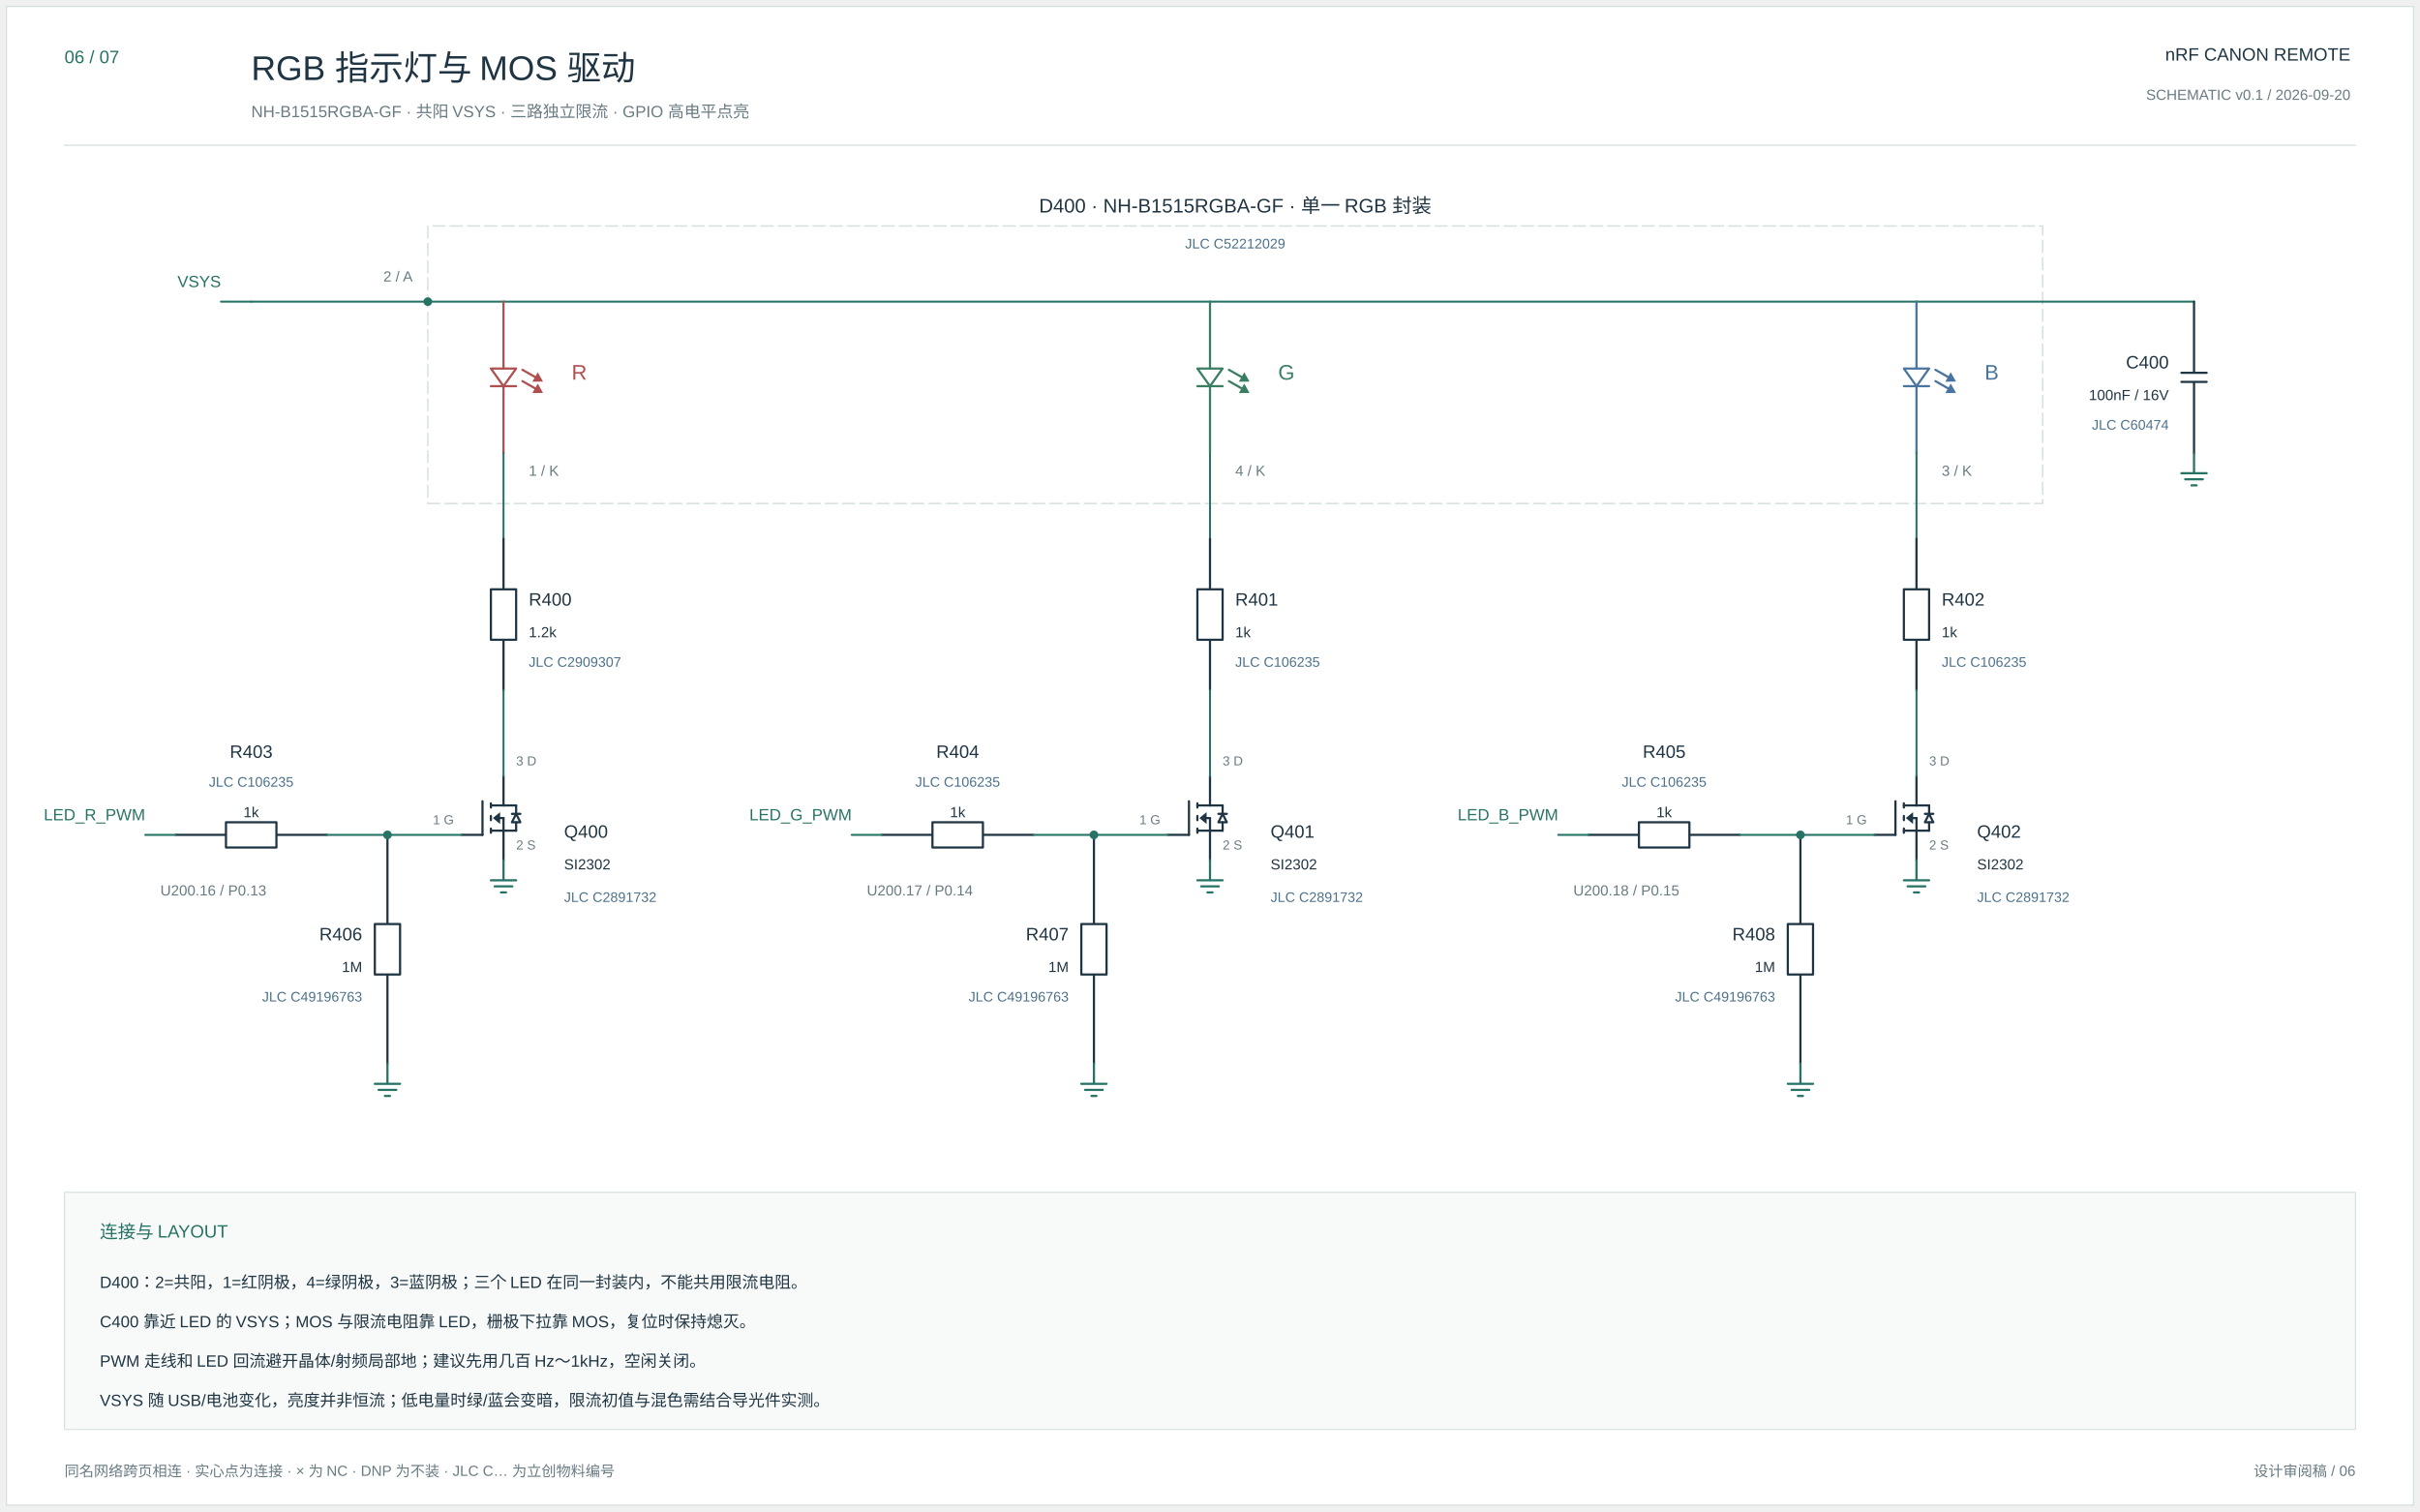
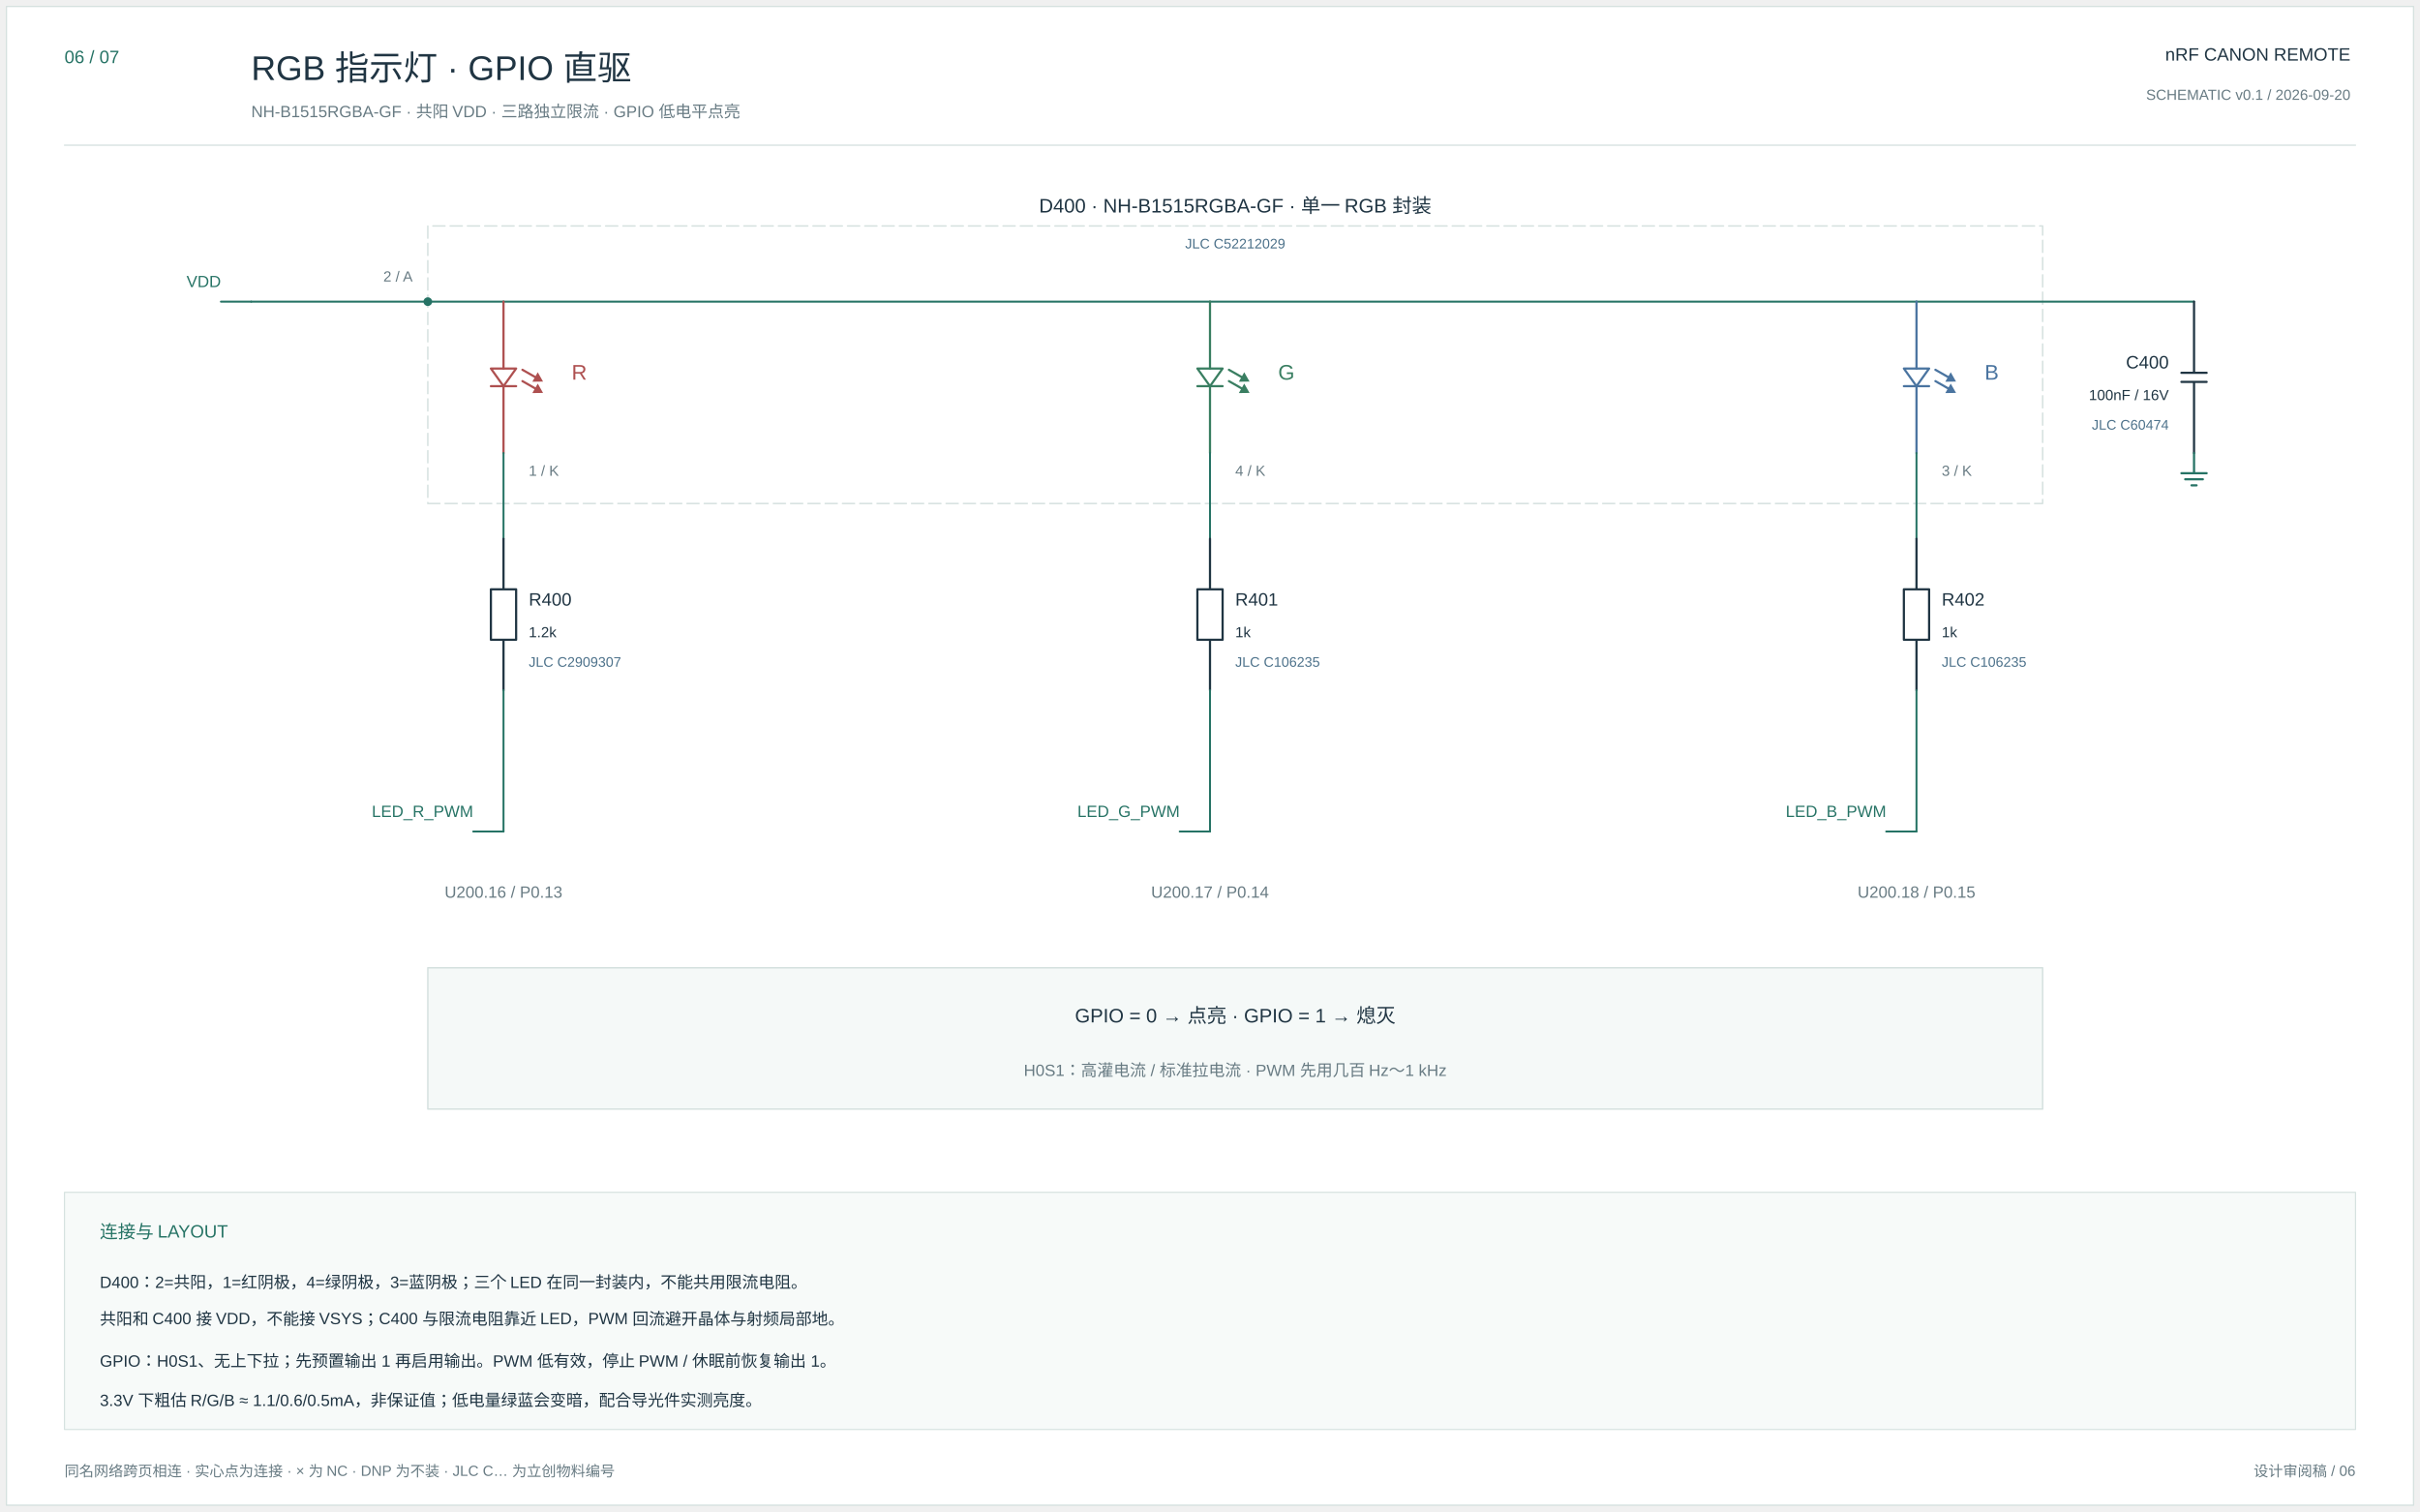
- <svg xmlns="http://www.w3.org/2000/svg" role="img" aria-label="RGB 指示灯与 MOS 驱动" xml:lang="en" height="927.424pt" width="1484.704pt" viewBox="0.688 -928.112 1484.704 927.424">
+ <svg xmlns="http://www.w3.org/2000/svg" role="img" aria-label="RGB 指示灯 · GPIO 直驱" xml:lang="en" height="927.424pt" width="1484.704pt" viewBox="0.688 -928.112 1484.704 927.424">
  <polygon points="4.644,-4.644 1481.436,-4.644 1481.436,-924.156 4.644,-924.156 " style="stroke:#d5e1df;fill:white;stroke-width:0.8;stroke-dasharray:-;stroke-linecap:round;stroke-linejoin:round;" />
  <polygon points="40.248,-51.084 1445.832,-51.084 1445.832,-196.596 40.248,-196.596 " style="stroke:#d5e1df;fill:#f7faf9;stroke-width:0.7;stroke-dasharray:-;stroke-linecap:round;stroke-linejoin:round;" />
  <polygon points="263.16,-619.2 1253.88,-619.2 1253.88,-789.48 263.16,-789.48 " style="stroke:#d5e1df;fill:none;stroke-width:0.9;stroke-dasharray:7.4,3.2;stroke-linecap:round;stroke-linejoin:round;" />
+   <polygon points="263.16,-247.68 1253.88,-247.68 1253.88,-334.368 263.16,-334.368 " style="stroke:#d5e1df;fill:#f5f9f8;stroke-width:0.9;stroke-dasharray:-;stroke-linecap:round;stroke-linejoin:round;" />
  <polygon points="317.34,-702.018 309.6,-691.182 301.86,-702.018 " style="stroke:#ae5050;fill:none;stroke-width:1.35;stroke-dasharray:-;stroke-linecap:round;stroke-linejoin:round;" />
-   <polygon points="317.34,-428.796 314.76,-423.636 319.92,-423.636 " style="stroke:#203543;fill:none;stroke-width:1.35;stroke-dasharray:-;stroke-linecap:round;stroke-linejoin:round;" />
  <polygon points="750.78,-702.018 743.04,-691.182 735.3,-702.018 " style="stroke:#397e61;fill:none;stroke-width:1.35;stroke-dasharray:-;stroke-linecap:round;stroke-linejoin:round;" />
-   <polygon points="750.78,-428.796 748.2,-423.636 753.36,-423.636 " style="stroke:#203543;fill:none;stroke-width:1.35;stroke-dasharray:-;stroke-linecap:round;stroke-linejoin:round;" />
  <polygon points="1184.22,-702.018 1176.48,-691.182 1168.74,-702.018 " style="stroke:#4a74a0;fill:none;stroke-width:1.35;stroke-dasharray:-;stroke-linecap:round;stroke-linejoin:round;" />
-   <polygon points="1184.22,-428.796 1181.64,-423.636 1186.8,-423.636 " style="stroke:#203543;fill:none;stroke-width:1.35;stroke-dasharray:-;stroke-linecap:round;stroke-linejoin:round;" />
  <path d="M 40.248,-839.016 L 1445.832,-839.016" style="stroke:#d5e1df;fill:none;stroke-width:0.8;stroke-dasharray:-;stroke-linecap:round;stroke-linejoin:round;" />
  <path d="M 154.8,-743.04 L 145.512,-743.04 L 136.224,-743.04" style="stroke:#267365;fill:none;stroke-width:1.2;stroke-dasharray:-;stroke-linecap:round;stroke-linejoin:round;" />
  <path d="M 154.8,-743.04 L 208.98,-743.04 L 263.16,-743.04" style="stroke:#267365;fill:none;stroke-width:1.2;stroke-dasharray:-;stroke-linecap:round;stroke-linejoin:round;" />
  <path d="M 263.16,-743.04 L 286.38,-743.04 L 309.6,-743.04" style="stroke:#267365;fill:none;stroke-width:1.2;stroke-dasharray:-;stroke-linecap:round;stroke-linejoin:round;" />
  <path d="M 309.6,-743.04 L 526.32,-743.04 L 743.04,-743.04" style="stroke:#267365;fill:none;stroke-width:1.2;stroke-dasharray:-;stroke-linecap:round;stroke-linejoin:round;" />
  <path d="M 743.04,-743.04 L 959.76,-743.04 L 1176.48,-743.04" style="stroke:#267365;fill:none;stroke-width:1.2;stroke-dasharray:-;stroke-linecap:round;stroke-linejoin:round;" />
  <path d="M 1176.48,-743.04 L 1261.62,-743.04 L 1346.76,-743.04" style="stroke:#267365;fill:none;stroke-width:1.2;stroke-dasharray:-;stroke-linecap:round;stroke-linejoin:round;" />
  <path d="M 1346.76,-743.04 L 1346.76,-699.386 M 1354.5,-699.386 L 1339.02,-699.386 M 1354.5,-693.814 L 1339.02,-693.814 M 1346.76,-693.814 L 1346.76,-650.16" style="stroke:#203543;fill:none;stroke-width:1.35;stroke-dasharray:-;stroke-linecap:round;stroke-linejoin:round;" />
  <path d="M 1346.76,-650.16 L 1346.76,-637.776 L 1339.02,-637.776 L 1354.5,-637.776 M 1341.342,-634.061 L 1352.178,-634.061 M 1345.212,-630.346 L 1348.308,-630.346" style="stroke:#267365;fill:none;stroke-width:1.35;stroke-dasharray:-;stroke-linecap:round;stroke-linejoin:round;" />
  <path d="M 309.6,-743.04 L 309.6,-702.018 M 317.34,-691.182 L 301.86,-691.182 M 309.6,-691.182 L 309.6,-650.16" style="stroke:#ae5050;fill:none;stroke-width:1.35;stroke-dasharray:-;stroke-linecap:round;stroke-linejoin:round;" />
  <path d="M 321.21,-694.278 L 329.379,-689.61" style="stroke:#ae5050;fill:none;stroke-width:1.35;stroke-dasharray:-;stroke-linecap:round;stroke-linejoin:round;" />
  <path d="M 333.019 -687.53 L 328.15 -687.46 L 330.608 -691.761 Z" style="stroke:#ae5050;fill:#ae5050;stroke-linecap:butt;stroke-linejoin:miter;" />
  <path d="M 321.21,-701.244 L 329.379,-696.576" style="stroke:#ae5050;fill:none;stroke-width:1.35;stroke-dasharray:-;stroke-linecap:round;stroke-linejoin:round;" />
  <path d="M 333.019 -694.496 L 328.15 -694.426 L 330.608 -698.727 Z" style="stroke:#ae5050;fill:#ae5050;stroke-linecap:butt;stroke-linejoin:miter;" />
  <path d="M 309.6,-650.16 L 309.6,-623.844 L 309.6,-597.528" style="stroke:#267365;fill:none;stroke-width:1.2;stroke-dasharray:-;stroke-linecap:round;stroke-linejoin:round;" />
  <path d="M 309.6,-597.528 L 309.6,-566.568 L 317.34,-566.568 L 317.34,-535.608 L 301.86,-535.608 L 301.86,-566.568 L 309.6,-566.568 M 309.6,-535.608 L 309.6,-504.648" style="stroke:#203543;fill:none;stroke-width:1.35;stroke-dasharray:-;stroke-linecap:round;stroke-linejoin:round;" />
-   <path d="M 301.86,-435.246 L 301.86,-432.666" style="stroke:#203543;fill:none;stroke-width:1.35;stroke-dasharray:-;stroke-linecap:round;stroke-linejoin:round;" />
-   <path d="M 301.86,-427.506 L 301.86,-424.926" style="stroke:#203543;fill:none;stroke-width:1.35;stroke-dasharray:-;stroke-linecap:round;stroke-linejoin:round;" />
-   <path d="M 301.86,-419.766 L 301.86,-417.186" style="stroke:#203543;fill:none;stroke-width:1.35;stroke-dasharray:-;stroke-linecap:round;stroke-linejoin:round;" />
-   <path d="M 309.6,-433.956 L 309.6,-452.016" style="stroke:#203543;fill:none;stroke-width:1.35;stroke-dasharray:-;stroke-linecap:round;stroke-linejoin:round;" />
-   <path d="M 301.86,-433.956 L 309.6,-433.956" style="stroke:#203543;fill:none;stroke-width:1.35;stroke-dasharray:-;stroke-linecap:round;stroke-linejoin:round;" />
-   <path d="M 309.6,-400.416 L 309.6,-418.476" style="stroke:#203543;fill:none;stroke-width:1.35;stroke-dasharray:-;stroke-linecap:round;stroke-linejoin:round;" />
-   <path d="M 301.86,-418.476 L 309.6,-418.476" style="stroke:#203543;fill:none;stroke-width:1.35;stroke-dasharray:-;stroke-linecap:round;stroke-linejoin:round;" />
-   <path d="M 283.8,-415.896 L 296.7,-415.896" style="stroke:#203543;fill:none;stroke-width:1.35;stroke-dasharray:-;stroke-linecap:round;stroke-linejoin:round;" />
-   <path d="M 296.7,-415.896 L 296.7,-436.536" style="stroke:#203543;fill:none;stroke-width:1.35;stroke-dasharray:-;stroke-linecap:round;stroke-linejoin:round;" />
-   <path d="M 307.02,-426.216 L 309.6,-426.216" style="stroke:#203543;fill:none;stroke-width:1.35;stroke-dasharray:-;stroke-linecap:round;stroke-linejoin:round;" />
-   <path d="M 303.86 -426.216 L 307.02 -428.796 L 307.02 -423.636 Z" style="stroke:#203543;fill:#203543;stroke-linecap:butt;stroke-linejoin:miter;" />
-   <path d="M 309.6,-426.216 L 309.6,-418.476" style="stroke:#203543;fill:none;stroke-width:1.35;stroke-dasharray:-;stroke-linecap:round;stroke-linejoin:round;" />
-   <path d="M 309.6,-433.956 L 317.34,-433.956" style="stroke:#203543;fill:none;stroke-width:1.35;stroke-dasharray:-;stroke-linecap:round;stroke-linejoin:round;" />
-   <path d="M 317.34,-433.956 L 317.34,-428.796" style="stroke:#203543;fill:none;stroke-width:1.35;stroke-dasharray:-;stroke-linecap:round;stroke-linejoin:round;" />
-   <path d="M 314.76,-428.796 L 319.92,-428.796" style="stroke:#203543;fill:none;stroke-width:1.35;stroke-dasharray:-;stroke-linecap:round;stroke-linejoin:round;" />
-   <path d="M 317.34,-423.636 L 317.34,-418.476" style="stroke:#203543;fill:none;stroke-width:1.35;stroke-dasharray:-;stroke-linecap:round;stroke-linejoin:round;" />
-   <path d="M 317.34,-418.476 L 309.6,-418.476" style="stroke:#203543;fill:none;stroke-width:1.35;stroke-dasharray:-;stroke-linecap:round;stroke-linejoin:round;" />
-   <path d="M 309.6,-504.648 L 309.6,-478.332 L 309.6,-452.016" style="stroke:#267365;fill:none;stroke-width:1.2;stroke-dasharray:-;stroke-linecap:round;stroke-linejoin:round;" />
-   <path d="M 309.6,-400.416 L 309.6,-388.032 L 301.86,-388.032 L 317.34,-388.032 M 304.182,-384.317 L 315.018,-384.317 M 308.052,-380.602 L 311.148,-380.602" style="stroke:#267365;fill:none;stroke-width:1.35;stroke-dasharray:-;stroke-linecap:round;stroke-linejoin:round;" />
-   <path d="M 108.36,-415.896 L 139.32,-415.896 L 139.32,-423.636 L 170.28,-423.636 L 170.28,-408.156 L 139.32,-408.156 L 139.32,-415.896 M 170.28,-415.896 L 201.24,-415.896" style="stroke:#203543;fill:none;stroke-width:1.35;stroke-dasharray:-;stroke-linecap:round;stroke-linejoin:round;" />
-   <path d="M 108.36,-415.896 L 99.072,-415.896 L 89.784,-415.896" style="stroke:#267365;fill:none;stroke-width:1.2;stroke-dasharray:-;stroke-linecap:round;stroke-linejoin:round;" />
-   <path d="M 201.24,-415.896 L 242.52,-415.896 L 283.8,-415.896" style="stroke:#267365;fill:none;stroke-width:1.2;stroke-dasharray:-;stroke-linecap:round;stroke-linejoin:round;" />
-   <path d="M 238.392,-415.896 L 238.392,-361.2 L 246.132,-361.2 L 246.132,-330.24 L 230.652,-330.24 L 230.652,-361.2 L 238.392,-361.2 M 238.392,-330.24 L 238.392,-275.544" style="stroke:#203543;fill:none;stroke-width:1.35;stroke-dasharray:-;stroke-linecap:round;stroke-linejoin:round;" />
-   <path d="M 238.392,-275.544 L 238.392,-263.16 L 230.652,-263.16 L 246.132,-263.16 M 232.974,-259.445 L 243.81,-259.445 M 236.844,-255.73 L 239.94,-255.73" style="stroke:#267365;fill:none;stroke-width:1.35;stroke-dasharray:-;stroke-linecap:round;stroke-linejoin:round;" />
+   <path d="M 309.6,-504.648 L 309.6,-461.304 L 309.6,-417.96" style="stroke:#267365;fill:none;stroke-width:1.2;stroke-dasharray:-;stroke-linecap:round;stroke-linejoin:round;" />
+   <path d="M 309.6,-417.96 L 300.312,-417.96 L 291.024,-417.96" style="stroke:#267365;fill:none;stroke-width:1.2;stroke-dasharray:-;stroke-linecap:round;stroke-linejoin:round;" />
  <path d="M 743.04,-743.04 L 743.04,-702.018 M 750.78,-691.182 L 735.3,-691.182 M 743.04,-691.182 L 743.04,-650.16" style="stroke:#397e61;fill:none;stroke-width:1.35;stroke-dasharray:-;stroke-linecap:round;stroke-linejoin:round;" />
  <path d="M 754.65,-694.278 L 762.819,-689.61" style="stroke:#397e61;fill:none;stroke-width:1.35;stroke-dasharray:-;stroke-linecap:round;stroke-linejoin:round;" />
  <path d="M 766.459 -687.53 L 761.59 -687.46 L 764.048 -691.761 Z" style="stroke:#397e61;fill:#397e61;stroke-linecap:butt;stroke-linejoin:miter;" />
  <path d="M 754.65,-701.244 L 762.819,-696.576" style="stroke:#397e61;fill:none;stroke-width:1.35;stroke-dasharray:-;stroke-linecap:round;stroke-linejoin:round;" />
  <path d="M 766.459 -694.496 L 761.59 -694.426 L 764.048 -698.727 Z" style="stroke:#397e61;fill:#397e61;stroke-linecap:butt;stroke-linejoin:miter;" />
  <path d="M 743.04,-650.16 L 743.04,-623.844 L 743.04,-597.528" style="stroke:#267365;fill:none;stroke-width:1.2;stroke-dasharray:-;stroke-linecap:round;stroke-linejoin:round;" />
  <path d="M 743.04,-597.528 L 743.04,-566.568 L 750.78,-566.568 L 750.78,-535.608 L 735.3,-535.608 L 735.3,-566.568 L 743.04,-566.568 M 743.04,-535.608 L 743.04,-504.648" style="stroke:#203543;fill:none;stroke-width:1.35;stroke-dasharray:-;stroke-linecap:round;stroke-linejoin:round;" />
-   <path d="M 735.3,-435.246 L 735.3,-432.666" style="stroke:#203543;fill:none;stroke-width:1.35;stroke-dasharray:-;stroke-linecap:round;stroke-linejoin:round;" />
-   <path d="M 735.3,-427.506 L 735.3,-424.926" style="stroke:#203543;fill:none;stroke-width:1.35;stroke-dasharray:-;stroke-linecap:round;stroke-linejoin:round;" />
-   <path d="M 735.3,-419.766 L 735.3,-417.186" style="stroke:#203543;fill:none;stroke-width:1.35;stroke-dasharray:-;stroke-linecap:round;stroke-linejoin:round;" />
-   <path d="M 743.04,-433.956 L 743.04,-452.016" style="stroke:#203543;fill:none;stroke-width:1.35;stroke-dasharray:-;stroke-linecap:round;stroke-linejoin:round;" />
-   <path d="M 735.3,-433.956 L 743.04,-433.956" style="stroke:#203543;fill:none;stroke-width:1.35;stroke-dasharray:-;stroke-linecap:round;stroke-linejoin:round;" />
-   <path d="M 743.04,-400.416 L 743.04,-418.476" style="stroke:#203543;fill:none;stroke-width:1.35;stroke-dasharray:-;stroke-linecap:round;stroke-linejoin:round;" />
-   <path d="M 735.3,-418.476 L 743.04,-418.476" style="stroke:#203543;fill:none;stroke-width:1.35;stroke-dasharray:-;stroke-linecap:round;stroke-linejoin:round;" />
-   <path d="M 717.24,-415.896 L 730.14,-415.896" style="stroke:#203543;fill:none;stroke-width:1.35;stroke-dasharray:-;stroke-linecap:round;stroke-linejoin:round;" />
-   <path d="M 730.14,-415.896 L 730.14,-436.536" style="stroke:#203543;fill:none;stroke-width:1.35;stroke-dasharray:-;stroke-linecap:round;stroke-linejoin:round;" />
-   <path d="M 740.46,-426.216 L 743.04,-426.216" style="stroke:#203543;fill:none;stroke-width:1.35;stroke-dasharray:-;stroke-linecap:round;stroke-linejoin:round;" />
-   <path d="M 737.3 -426.216 L 740.46 -428.796 L 740.46 -423.636 Z" style="stroke:#203543;fill:#203543;stroke-linecap:butt;stroke-linejoin:miter;" />
-   <path d="M 743.04,-426.216 L 743.04,-418.476" style="stroke:#203543;fill:none;stroke-width:1.35;stroke-dasharray:-;stroke-linecap:round;stroke-linejoin:round;" />
-   <path d="M 743.04,-433.956 L 750.78,-433.956" style="stroke:#203543;fill:none;stroke-width:1.35;stroke-dasharray:-;stroke-linecap:round;stroke-linejoin:round;" />
-   <path d="M 750.78,-433.956 L 750.78,-428.796" style="stroke:#203543;fill:none;stroke-width:1.35;stroke-dasharray:-;stroke-linecap:round;stroke-linejoin:round;" />
-   <path d="M 748.2,-428.796 L 753.36,-428.796" style="stroke:#203543;fill:none;stroke-width:1.35;stroke-dasharray:-;stroke-linecap:round;stroke-linejoin:round;" />
-   <path d="M 750.78,-423.636 L 750.78,-418.476" style="stroke:#203543;fill:none;stroke-width:1.35;stroke-dasharray:-;stroke-linecap:round;stroke-linejoin:round;" />
-   <path d="M 750.78,-418.476 L 743.04,-418.476" style="stroke:#203543;fill:none;stroke-width:1.35;stroke-dasharray:-;stroke-linecap:round;stroke-linejoin:round;" />
-   <path d="M 743.04,-504.648 L 743.04,-478.332 L 743.04,-452.016" style="stroke:#267365;fill:none;stroke-width:1.2;stroke-dasharray:-;stroke-linecap:round;stroke-linejoin:round;" />
-   <path d="M 743.04,-400.416 L 743.04,-388.032 L 735.3,-388.032 L 750.78,-388.032 M 737.622,-384.317 L 748.458,-384.317 M 741.492,-380.602 L 744.588,-380.602" style="stroke:#267365;fill:none;stroke-width:1.35;stroke-dasharray:-;stroke-linecap:round;stroke-linejoin:round;" />
-   <path d="M 541.8,-415.896 L 572.76,-415.896 L 572.76,-423.636 L 603.72,-423.636 L 603.72,-408.156 L 572.76,-408.156 L 572.76,-415.896 M 603.72,-415.896 L 634.68,-415.896" style="stroke:#203543;fill:none;stroke-width:1.35;stroke-dasharray:-;stroke-linecap:round;stroke-linejoin:round;" />
-   <path d="M 541.8,-415.896 L 532.512,-415.896 L 523.224,-415.896" style="stroke:#267365;fill:none;stroke-width:1.2;stroke-dasharray:-;stroke-linecap:round;stroke-linejoin:round;" />
-   <path d="M 634.68,-415.896 L 675.96,-415.896 L 717.24,-415.896" style="stroke:#267365;fill:none;stroke-width:1.2;stroke-dasharray:-;stroke-linecap:round;stroke-linejoin:round;" />
-   <path d="M 671.832,-415.896 L 671.832,-361.2 L 679.572,-361.2 L 679.572,-330.24 L 664.092,-330.24 L 664.092,-361.2 L 671.832,-361.2 M 671.832,-330.24 L 671.832,-275.544" style="stroke:#203543;fill:none;stroke-width:1.35;stroke-dasharray:-;stroke-linecap:round;stroke-linejoin:round;" />
-   <path d="M 671.832,-275.544 L 671.832,-263.16 L 664.092,-263.16 L 679.572,-263.16 M 666.414,-259.445 L 677.25,-259.445 M 670.284,-255.73 L 673.38,-255.73" style="stroke:#267365;fill:none;stroke-width:1.35;stroke-dasharray:-;stroke-linecap:round;stroke-linejoin:round;" />
+   <path d="M 743.04,-504.648 L 743.04,-461.304 L 743.04,-417.96" style="stroke:#267365;fill:none;stroke-width:1.2;stroke-dasharray:-;stroke-linecap:round;stroke-linejoin:round;" />
+   <path d="M 743.04,-417.96 L 733.752,-417.96 L 724.464,-417.96" style="stroke:#267365;fill:none;stroke-width:1.2;stroke-dasharray:-;stroke-linecap:round;stroke-linejoin:round;" />
  <path d="M 1176.48,-743.04 L 1176.48,-702.018 M 1184.22,-691.182 L 1168.74,-691.182 M 1176.48,-691.182 L 1176.48,-650.16" style="stroke:#4a74a0;fill:none;stroke-width:1.35;stroke-dasharray:-;stroke-linecap:round;stroke-linejoin:round;" />
  <path d="M 1188.09,-694.278 L 1196.259,-689.61" style="stroke:#4a74a0;fill:none;stroke-width:1.35;stroke-dasharray:-;stroke-linecap:round;stroke-linejoin:round;" />
  <path d="M 1199.899 -687.53 L 1195.03 -687.46 L 1197.488 -691.761 Z" style="stroke:#4a74a0;fill:#4a74a0;stroke-linecap:butt;stroke-linejoin:miter;" />
  <path d="M 1188.09,-701.244 L 1196.259,-696.576" style="stroke:#4a74a0;fill:none;stroke-width:1.35;stroke-dasharray:-;stroke-linecap:round;stroke-linejoin:round;" />
  <path d="M 1199.899 -694.496 L 1195.03 -694.426 L 1197.488 -698.727 Z" style="stroke:#4a74a0;fill:#4a74a0;stroke-linecap:butt;stroke-linejoin:miter;" />
  <path d="M 1176.48,-650.16 L 1176.48,-623.844 L 1176.48,-597.528" style="stroke:#267365;fill:none;stroke-width:1.2;stroke-dasharray:-;stroke-linecap:round;stroke-linejoin:round;" />
  <path d="M 1176.48,-597.528 L 1176.48,-566.568 L 1184.22,-566.568 L 1184.22,-535.608 L 1168.74,-535.608 L 1168.74,-566.568 L 1176.48,-566.568 M 1176.48,-535.608 L 1176.48,-504.648" style="stroke:#203543;fill:none;stroke-width:1.35;stroke-dasharray:-;stroke-linecap:round;stroke-linejoin:round;" />
-   <path d="M 1168.74,-435.246 L 1168.74,-432.666" style="stroke:#203543;fill:none;stroke-width:1.35;stroke-dasharray:-;stroke-linecap:round;stroke-linejoin:round;" />
-   <path d="M 1168.74,-427.506 L 1168.74,-424.926" style="stroke:#203543;fill:none;stroke-width:1.35;stroke-dasharray:-;stroke-linecap:round;stroke-linejoin:round;" />
-   <path d="M 1168.74,-419.766 L 1168.74,-417.186" style="stroke:#203543;fill:none;stroke-width:1.35;stroke-dasharray:-;stroke-linecap:round;stroke-linejoin:round;" />
-   <path d="M 1176.48,-433.956 L 1176.48,-452.016" style="stroke:#203543;fill:none;stroke-width:1.35;stroke-dasharray:-;stroke-linecap:round;stroke-linejoin:round;" />
-   <path d="M 1168.74,-433.956 L 1176.48,-433.956" style="stroke:#203543;fill:none;stroke-width:1.35;stroke-dasharray:-;stroke-linecap:round;stroke-linejoin:round;" />
-   <path d="M 1176.48,-400.416 L 1176.48,-418.476" style="stroke:#203543;fill:none;stroke-width:1.35;stroke-dasharray:-;stroke-linecap:round;stroke-linejoin:round;" />
-   <path d="M 1168.74,-418.476 L 1176.48,-418.476" style="stroke:#203543;fill:none;stroke-width:1.35;stroke-dasharray:-;stroke-linecap:round;stroke-linejoin:round;" />
-   <path d="M 1150.68,-415.896 L 1163.58,-415.896" style="stroke:#203543;fill:none;stroke-width:1.35;stroke-dasharray:-;stroke-linecap:round;stroke-linejoin:round;" />
-   <path d="M 1163.58,-415.896 L 1163.58,-436.536" style="stroke:#203543;fill:none;stroke-width:1.35;stroke-dasharray:-;stroke-linecap:round;stroke-linejoin:round;" />
-   <path d="M 1173.9,-426.216 L 1176.48,-426.216" style="stroke:#203543;fill:none;stroke-width:1.35;stroke-dasharray:-;stroke-linecap:round;stroke-linejoin:round;" />
-   <path d="M 1170.74 -426.216 L 1173.9 -428.796 L 1173.9 -423.636 Z" style="stroke:#203543;fill:#203543;stroke-linecap:butt;stroke-linejoin:miter;" />
-   <path d="M 1176.48,-426.216 L 1176.48,-418.476" style="stroke:#203543;fill:none;stroke-width:1.35;stroke-dasharray:-;stroke-linecap:round;stroke-linejoin:round;" />
-   <path d="M 1176.48,-433.956 L 1184.22,-433.956" style="stroke:#203543;fill:none;stroke-width:1.35;stroke-dasharray:-;stroke-linecap:round;stroke-linejoin:round;" />
-   <path d="M 1184.22,-433.956 L 1184.22,-428.796" style="stroke:#203543;fill:none;stroke-width:1.35;stroke-dasharray:-;stroke-linecap:round;stroke-linejoin:round;" />
-   <path d="M 1181.64,-428.796 L 1186.8,-428.796" style="stroke:#203543;fill:none;stroke-width:1.35;stroke-dasharray:-;stroke-linecap:round;stroke-linejoin:round;" />
-   <path d="M 1184.22,-423.636 L 1184.22,-418.476" style="stroke:#203543;fill:none;stroke-width:1.35;stroke-dasharray:-;stroke-linecap:round;stroke-linejoin:round;" />
-   <path d="M 1184.22,-418.476 L 1176.48,-418.476" style="stroke:#203543;fill:none;stroke-width:1.35;stroke-dasharray:-;stroke-linecap:round;stroke-linejoin:round;" />
-   <path d="M 1176.48,-504.648 L 1176.48,-478.332 L 1176.48,-452.016" style="stroke:#267365;fill:none;stroke-width:1.2;stroke-dasharray:-;stroke-linecap:round;stroke-linejoin:round;" />
-   <path d="M 1176.48,-400.416 L 1176.48,-388.032 L 1168.74,-388.032 L 1184.22,-388.032 M 1171.062,-384.317 L 1181.898,-384.317 M 1174.932,-380.602 L 1178.028,-380.602" style="stroke:#267365;fill:none;stroke-width:1.35;stroke-dasharray:-;stroke-linecap:round;stroke-linejoin:round;" />
-   <path d="M 975.24,-415.896 L 1006.2,-415.896 L 1006.2,-423.636 L 1037.16,-423.636 L 1037.16,-408.156 L 1006.2,-408.156 L 1006.2,-415.896 M 1037.16,-415.896 L 1068.12,-415.896" style="stroke:#203543;fill:none;stroke-width:1.35;stroke-dasharray:-;stroke-linecap:round;stroke-linejoin:round;" />
-   <path d="M 975.24,-415.896 L 965.952,-415.896 L 956.664,-415.896" style="stroke:#267365;fill:none;stroke-width:1.2;stroke-dasharray:-;stroke-linecap:round;stroke-linejoin:round;" />
-   <path d="M 1068.12,-415.896 L 1109.4,-415.896 L 1150.68,-415.896" style="stroke:#267365;fill:none;stroke-width:1.2;stroke-dasharray:-;stroke-linecap:round;stroke-linejoin:round;" />
-   <path d="M 1105.272,-415.896 L 1105.272,-361.2 L 1113.012,-361.2 L 1113.012,-330.24 L 1097.532,-330.24 L 1097.532,-361.2 L 1105.272,-361.2 M 1105.272,-330.24 L 1105.272,-275.544" style="stroke:#203543;fill:none;stroke-width:1.35;stroke-dasharray:-;stroke-linecap:round;stroke-linejoin:round;" />
-   <path d="M 1105.272,-275.544 L 1105.272,-263.16 L 1097.532,-263.16 L 1113.012,-263.16 M 1099.854,-259.445 L 1110.69,-259.445 M 1103.724,-255.73 L 1106.82,-255.73" style="stroke:#267365;fill:none;stroke-width:1.35;stroke-dasharray:-;stroke-linecap:round;stroke-linejoin:round;" />
+   <path d="M 1176.48,-504.648 L 1176.48,-461.304 L 1176.48,-417.96" style="stroke:#267365;fill:none;stroke-width:1.2;stroke-dasharray:-;stroke-linecap:round;stroke-linejoin:round;" />
+   <path d="M 1176.48,-417.96 L 1167.192,-417.96 L 1157.904,-417.96" style="stroke:#267365;fill:none;stroke-width:1.2;stroke-dasharray:-;stroke-linecap:round;stroke-linejoin:round;" />
  <text x="40.248" y="-904.196" dominant-baseline="central" fill="#267365" font-size="11" font-family="Arial, PingFang SC, Microsoft YaHei, sans-serif" text-anchor="start">
    <tspan x="40.248" dy="11">06 / 07</tspan>
  </text>
  <text x="154.8" y="-912.648" dominant-baseline="central" fill="#203543" font-size="21" font-family="Arial, PingFang SC, Microsoft YaHei, sans-serif" text-anchor="start">
-     <tspan x="154.8" dy="21">RGB 指示灯与 MOS 驱动</tspan>
+     <tspan x="154.8" dy="21">RGB 指示灯 · GPIO 直驱</tspan>
  </text>
  <text x="1442.736" y="-905.744" dominant-baseline="central" fill="#203543" font-size="11" font-family="Arial, PingFang SC, Microsoft YaHei, sans-serif" text-anchor="end">
    <tspan x="1442.736" dy="11">nRF CANON REMOTE</tspan>
  </text>
  <text x="1442.736" y="-878.976" dominant-baseline="central" fill="#687b83" font-size="9" font-family="Arial, PingFang SC, Microsoft YaHei, sans-serif" text-anchor="end">
    <tspan x="1442.736" dy="9">SCHEMATIC v0.1  /  2026-09-20</tspan>
  </text>
  <text x="154.8" y="-872.236" dominant-baseline="central" fill="#687b83" font-size="10" font-family="Arial, PingFang SC, Microsoft YaHei, sans-serif" text-anchor="start">
-     <tspan x="154.8" dy="10">NH-B1515RGBA-GF · 共阳 VSYS · 三路独立限流 · GPIO 高电平点亮</tspan>
+     <tspan x="154.8" dy="10">NH-B1515RGBA-GF · 共阳 VDD · 三路独立限流 · GPIO 低电平点亮</tspan>
  </text>
  <text x="61.92" y="-184.376" dominant-baseline="central" fill="#267365" font-size="11" font-family="Arial, PingFang SC, Microsoft YaHei, sans-serif" text-anchor="start">
    <tspan x="61.92" dy="11">连接与 LAYOUT</tspan>
  </text>
  <text x="61.92" y="-153.964" dominant-baseline="central" fill="#203543" font-size="10" font-family="Arial, PingFang SC, Microsoft YaHei, sans-serif" text-anchor="start">
    <tspan x="61.92" dy="10">D400：2=共阳，1=红阴极，4=绿阴极，3=蓝阴极；三个 LED 在同一封装内，不能共用限流电阻。</tspan>
  </text>
  <text x="61.92" y="-129.815" dominant-baseline="central" fill="#203543" font-size="10" font-family="Arial, PingFang SC, Microsoft YaHei, sans-serif" text-anchor="start">
-     <tspan x="61.92" dy="10">C400 靠近 LED 的 VSYS；MOS 与限流电阻靠 LED，栅极下拉靠 MOS，复位时保持熄灭。</tspan>
+     <tspan x="61.92" dy="10">共阳和 C400 接 VDD，不能接 VSYS；C400 与限流电阻靠近 LED，PWM 回流避开晶体与射频局部地。</tspan>
  </text>
  <text x="61.92" y="-105.666" dominant-baseline="central" fill="#203543" font-size="10" font-family="Arial, PingFang SC, Microsoft YaHei, sans-serif" text-anchor="start">
-     <tspan x="61.92" dy="10">PWM 走线和 LED 回流避开晶体/射频局部地；建议先用几百 Hz～1kHz，空闲关闭。</tspan>
+     <tspan x="61.92" dy="10">GPIO：H0S1、无上下拉；先预置输出 1 再启用输出。PWM 低有效，停止 PWM / 休眠前恢复输出 1。</tspan>
  </text>
  <text x="61.92" y="-81.518" dominant-baseline="central" fill="#203543" font-size="10" font-family="Arial, PingFang SC, Microsoft YaHei, sans-serif" text-anchor="start">
-     <tspan x="61.92" dy="10">VSYS 随 USB/电池变化，亮度并非恒流；低电量时绿/蓝会变暗，限流初值与混色需结合导光件实测。</tspan>
+     <tspan x="61.92" dy="10">3.3V 下粗估 R/G/B ≈ 1.1/0.6/0.5mA，非保证值；低电量绿蓝会变暗，配合导光件实测亮度。</tspan>
  </text>
  <text x="40.248" y="-35.316" dominant-baseline="central" fill="#687b83" font-size="9" font-family="Arial, PingFang SC, Microsoft YaHei, sans-serif" text-anchor="start">
    <tspan x="40.248" dy="9">同名网络跨页相连  ·  实心点为连接  ·  × 为 NC  ·  DNP 为不装  ·  JLC C… 为立创物料编号</tspan>
  </text>
  <text x="1445.832" y="-35.316" dominant-baseline="central" fill="#687b83" font-size="9" font-family="Arial, PingFang SC, Microsoft YaHei, sans-serif" text-anchor="end">
    <tspan x="1445.832" dy="9">设计审阅稿  /  06</tspan>
  </text>
  <text x="758.52" y="-816.96" dominant-baseline="central" fill="#203543" font-size="12" font-family="Arial, PingFang SC, Microsoft YaHei, sans-serif" text-anchor="middle">
    <tspan x="758.52" dy="12">D400 · NH-B1515RGBA-GF · 单一 RGB 封装</tspan>
  </text>
  <text x="758.52" y="-787.144" dominant-baseline="central" fill="#4c718a" font-size="8.5" font-family="Arial, PingFang SC, Microsoft YaHei, sans-serif" text-anchor="middle">
    <tspan x="758.52" dy="8.5">JLC C52212029</tspan>
  </text>
  <text x="136.224" y="-765.424" dominant-baseline="central" fill="#267365" font-size="10" font-family="Arial, PingFang SC, Microsoft YaHei, sans-serif" text-anchor="end">
-     <tspan x="136.224" dy="10">VSYS</tspan>
+     <tspan x="136.224" dy="10">VDD</tspan>
  </text>
  <text x="253.872" y="-767.52" dominant-baseline="central" fill="#687b83" font-size="9" font-family="Arial, PingFang SC, Microsoft YaHei, sans-serif" text-anchor="end">
    <tspan x="253.872" dy="9">2 / A</tspan>
  </text>
  <text x="1331.28" y="-716.888" dominant-baseline="central" fill="#203543" font-size="11" font-family="Arial, PingFang SC, Microsoft YaHei, sans-serif" text-anchor="end">
    <tspan x="1331.28" dy="11">C400</tspan>
  </text>
  <text x="1331.28" y="-694.764" dominant-baseline="central" fill="#203543" font-size="9" font-family="Arial, PingFang SC, Microsoft YaHei, sans-serif" text-anchor="end">
    <tspan x="1331.28" dy="9">100nF / 16V</tspan>
  </text>
  <text x="1331.28" y="-675.998" dominant-baseline="central" fill="#4c718a" font-size="8.5" font-family="Arial, PingFang SC, Microsoft YaHei, sans-serif" text-anchor="end">
    <tspan x="1331.28" dy="8.5">JLC C60474</tspan>
  </text>
  <text x="351.396" y="-712.696" dominant-baseline="central" fill="#ae5050" font-size="13" font-family="Arial, PingFang SC, Microsoft YaHei, sans-serif" text-anchor="start">
    <tspan x="351.396" dy="13">R</tspan>
  </text>
  <text x="325.08" y="-648.324" dominant-baseline="central" fill="#687b83" font-size="9" font-family="Arial, PingFang SC, Microsoft YaHei, sans-serif" text-anchor="start">
    <tspan x="325.08" dy="9">1 / K</tspan>
  </text>
  <text x="325.08" y="-571.376" dominant-baseline="central" fill="#203543" font-size="11" font-family="Arial, PingFang SC, Microsoft YaHei, sans-serif" text-anchor="start">
    <tspan x="325.08" dy="11">R400</tspan>
  </text>
  <text x="325.08" y="-549.252" dominant-baseline="central" fill="#203543" font-size="9" font-family="Arial, PingFang SC, Microsoft YaHei, sans-serif" text-anchor="start">
    <tspan x="325.08" dy="9">1.2k</tspan>
  </text>
  <text x="325.08" y="-530.486" dominant-baseline="central" fill="#4c718a" font-size="8.5" font-family="Arial, PingFang SC, Microsoft YaHei, sans-serif" text-anchor="start">
    <tspan x="325.08" dy="8.5">JLC C2909307</tspan>
  </text>
-   <text x="279.156" y="-433.184" dominant-baseline="central" fill="#687b83" font-size="8" font-family="Arial, PingFang SC, Microsoft YaHei, sans-serif" text-anchor="end">
-     <tspan x="279.156" dy="8">1 G</tspan>
+   <text x="291.024" y="-440.344" dominant-baseline="central" fill="#267365" font-size="10" font-family="Arial, PingFang SC, Microsoft YaHei, sans-serif" text-anchor="end">
+     <tspan x="291.024" dy="10">LED_R_PWM</tspan>
  </text>
-   <text x="317.34" y="-417.704" dominant-baseline="central" fill="#687b83" font-size="8" font-family="Arial, PingFang SC, Microsoft YaHei, sans-serif" text-anchor="start">
-     <tspan x="317.34" dy="8">2 S</tspan>
-   </text>
-   <text x="317.34" y="-469.304" dominant-baseline="central" fill="#687b83" font-size="8" font-family="Arial, PingFang SC, Microsoft YaHei, sans-serif" text-anchor="start">
-     <tspan x="317.34" dy="8">3 D</tspan>
-   </text>
-   <text x="346.752" y="-428.96" dominant-baseline="central" fill="#203543" font-size="11" font-family="Arial, PingFang SC, Microsoft YaHei, sans-serif" text-anchor="start">
-     <tspan x="346.752" dy="11">Q400</tspan>
-   </text>
-   <text x="346.752" y="-406.836" dominant-baseline="central" fill="#203543" font-size="9" font-family="Arial, PingFang SC, Microsoft YaHei, sans-serif" text-anchor="start">
-     <tspan x="346.752" dy="9">SI2302</tspan>
-   </text>
-   <text x="346.752" y="-386.212" dominant-baseline="central" fill="#4c718a" font-size="8.5" font-family="Arial, PingFang SC, Microsoft YaHei, sans-serif" text-anchor="start">
-     <tspan x="346.752" dy="8.5">JLC C2891732</tspan>
-   </text>
-   <text x="154.8" y="-477.98" dominant-baseline="central" fill="#203543" font-size="11" font-family="Arial, PingFang SC, Microsoft YaHei, sans-serif" text-anchor="middle">
-     <tspan x="154.8" dy="11">R403</tspan>
-   </text>
-   <text x="154.8" y="-456.904" dominant-baseline="central" fill="#4c718a" font-size="8.5" font-family="Arial, PingFang SC, Microsoft YaHei, sans-serif" text-anchor="middle">
-     <tspan x="154.8" dy="8.5">JLC C106235</tspan>
-   </text>
-   <text x="154.8" y="-438.828" dominant-baseline="central" fill="#203543" font-size="9" font-family="Arial, PingFang SC, Microsoft YaHei, sans-serif" text-anchor="middle">
-     <tspan x="154.8" dy="9">1k</tspan>
-   </text>
-   <text x="89.784" y="-438.28" dominant-baseline="central" fill="#267365" font-size="10" font-family="Arial, PingFang SC, Microsoft YaHei, sans-serif" text-anchor="end">
-     <tspan x="89.784" dy="10">LED_R_PWM</tspan>
-   </text>
-   <text x="222.912" y="-366.008" dominant-baseline="central" fill="#203543" font-size="11" font-family="Arial, PingFang SC, Microsoft YaHei, sans-serif" text-anchor="end">
-     <tspan x="222.912" dy="11">R406</tspan>
-   </text>
-   <text x="222.912" y="-343.884" dominant-baseline="central" fill="#203543" font-size="9" font-family="Arial, PingFang SC, Microsoft YaHei, sans-serif" text-anchor="end">
-     <tspan x="222.912" dy="9">1M</tspan>
-   </text>
-   <text x="222.912" y="-325.118" dominant-baseline="central" fill="#4c718a" font-size="8.5" font-family="Arial, PingFang SC, Microsoft YaHei, sans-serif" text-anchor="end">
-     <tspan x="222.912" dy="8.5">JLC C49196763</tspan>
-   </text>
-   <text x="99.072" y="-390.84" dominant-baseline="central" fill="#687b83" font-size="9" font-family="Arial, PingFang SC, Microsoft YaHei, sans-serif" text-anchor="start">
-     <tspan x="99.072" dy="9">U200.16 / P0.13</tspan>
+   <text x="309.6" y="-390.808" dominant-baseline="central" fill="#687b83" font-size="10" font-family="Arial, PingFang SC, Microsoft YaHei, sans-serif" text-anchor="middle">
+     <tspan x="309.6" dy="10">U200.16 / P0.13</tspan>
  </text>
  <text x="784.836" y="-712.696" dominant-baseline="central" fill="#397e61" font-size="13" font-family="Arial, PingFang SC, Microsoft YaHei, sans-serif" text-anchor="start">
    <tspan x="784.836" dy="13">G</tspan>
  </text>
  <text x="758.52" y="-648.324" dominant-baseline="central" fill="#687b83" font-size="9" font-family="Arial, PingFang SC, Microsoft YaHei, sans-serif" text-anchor="start">
    <tspan x="758.52" dy="9">4 / K</tspan>
  </text>
  <text x="758.52" y="-571.376" dominant-baseline="central" fill="#203543" font-size="11" font-family="Arial, PingFang SC, Microsoft YaHei, sans-serif" text-anchor="start">
    <tspan x="758.52" dy="11">R401</tspan>
  </text>
  <text x="758.52" y="-549.252" dominant-baseline="central" fill="#203543" font-size="9" font-family="Arial, PingFang SC, Microsoft YaHei, sans-serif" text-anchor="start">
    <tspan x="758.52" dy="9">1k</tspan>
  </text>
  <text x="758.52" y="-530.486" dominant-baseline="central" fill="#4c718a" font-size="8.5" font-family="Arial, PingFang SC, Microsoft YaHei, sans-serif" text-anchor="start">
    <tspan x="758.52" dy="8.5">JLC C106235</tspan>
  </text>
-   <text x="712.596" y="-433.184" dominant-baseline="central" fill="#687b83" font-size="8" font-family="Arial, PingFang SC, Microsoft YaHei, sans-serif" text-anchor="end">
-     <tspan x="712.596" dy="8">1 G</tspan>
+   <text x="724.464" y="-440.344" dominant-baseline="central" fill="#267365" font-size="10" font-family="Arial, PingFang SC, Microsoft YaHei, sans-serif" text-anchor="end">
+     <tspan x="724.464" dy="10">LED_G_PWM</tspan>
  </text>
-   <text x="750.78" y="-417.704" dominant-baseline="central" fill="#687b83" font-size="8" font-family="Arial, PingFang SC, Microsoft YaHei, sans-serif" text-anchor="start">
-     <tspan x="750.78" dy="8">2 S</tspan>
-   </text>
-   <text x="750.78" y="-469.304" dominant-baseline="central" fill="#687b83" font-size="8" font-family="Arial, PingFang SC, Microsoft YaHei, sans-serif" text-anchor="start">
-     <tspan x="750.78" dy="8">3 D</tspan>
-   </text>
-   <text x="780.192" y="-428.96" dominant-baseline="central" fill="#203543" font-size="11" font-family="Arial, PingFang SC, Microsoft YaHei, sans-serif" text-anchor="start">
-     <tspan x="780.192" dy="11">Q401</tspan>
-   </text>
-   <text x="780.192" y="-406.836" dominant-baseline="central" fill="#203543" font-size="9" font-family="Arial, PingFang SC, Microsoft YaHei, sans-serif" text-anchor="start">
-     <tspan x="780.192" dy="9">SI2302</tspan>
-   </text>
-   <text x="780.192" y="-386.212" dominant-baseline="central" fill="#4c718a" font-size="8.5" font-family="Arial, PingFang SC, Microsoft YaHei, sans-serif" text-anchor="start">
-     <tspan x="780.192" dy="8.5">JLC C2891732</tspan>
-   </text>
-   <text x="588.24" y="-477.98" dominant-baseline="central" fill="#203543" font-size="11" font-family="Arial, PingFang SC, Microsoft YaHei, sans-serif" text-anchor="middle">
-     <tspan x="588.24" dy="11">R404</tspan>
-   </text>
-   <text x="588.24" y="-456.904" dominant-baseline="central" fill="#4c718a" font-size="8.5" font-family="Arial, PingFang SC, Microsoft YaHei, sans-serif" text-anchor="middle">
-     <tspan x="588.24" dy="8.5">JLC C106235</tspan>
-   </text>
-   <text x="588.24" y="-438.828" dominant-baseline="central" fill="#203543" font-size="9" font-family="Arial, PingFang SC, Microsoft YaHei, sans-serif" text-anchor="middle">
-     <tspan x="588.24" dy="9">1k</tspan>
-   </text>
-   <text x="523.224" y="-438.28" dominant-baseline="central" fill="#267365" font-size="10" font-family="Arial, PingFang SC, Microsoft YaHei, sans-serif" text-anchor="end">
-     <tspan x="523.224" dy="10">LED_G_PWM</tspan>
-   </text>
-   <text x="656.352" y="-366.008" dominant-baseline="central" fill="#203543" font-size="11" font-family="Arial, PingFang SC, Microsoft YaHei, sans-serif" text-anchor="end">
-     <tspan x="656.352" dy="11">R407</tspan>
-   </text>
-   <text x="656.352" y="-343.884" dominant-baseline="central" fill="#203543" font-size="9" font-family="Arial, PingFang SC, Microsoft YaHei, sans-serif" text-anchor="end">
-     <tspan x="656.352" dy="9">1M</tspan>
-   </text>
-   <text x="656.352" y="-325.118" dominant-baseline="central" fill="#4c718a" font-size="8.5" font-family="Arial, PingFang SC, Microsoft YaHei, sans-serif" text-anchor="end">
-     <tspan x="656.352" dy="8.5">JLC C49196763</tspan>
-   </text>
-   <text x="532.512" y="-390.84" dominant-baseline="central" fill="#687b83" font-size="9" font-family="Arial, PingFang SC, Microsoft YaHei, sans-serif" text-anchor="start">
-     <tspan x="532.512" dy="9">U200.17 / P0.14</tspan>
+   <text x="743.04" y="-390.808" dominant-baseline="central" fill="#687b83" font-size="10" font-family="Arial, PingFang SC, Microsoft YaHei, sans-serif" text-anchor="middle">
+     <tspan x="743.04" dy="10">U200.17 / P0.14</tspan>
  </text>
  <text x="1218.276" y="-712.696" dominant-baseline="central" fill="#4a74a0" font-size="13" font-family="Arial, PingFang SC, Microsoft YaHei, sans-serif" text-anchor="start">
    <tspan x="1218.276" dy="13">B</tspan>
  </text>
  <text x="1191.96" y="-648.324" dominant-baseline="central" fill="#687b83" font-size="9" font-family="Arial, PingFang SC, Microsoft YaHei, sans-serif" text-anchor="start">
    <tspan x="1191.96" dy="9">3 / K</tspan>
  </text>
  <text x="1191.96" y="-571.376" dominant-baseline="central" fill="#203543" font-size="11" font-family="Arial, PingFang SC, Microsoft YaHei, sans-serif" text-anchor="start">
    <tspan x="1191.96" dy="11">R402</tspan>
  </text>
  <text x="1191.96" y="-549.252" dominant-baseline="central" fill="#203543" font-size="9" font-family="Arial, PingFang SC, Microsoft YaHei, sans-serif" text-anchor="start">
    <tspan x="1191.96" dy="9">1k</tspan>
  </text>
  <text x="1191.96" y="-530.486" dominant-baseline="central" fill="#4c718a" font-size="8.5" font-family="Arial, PingFang SC, Microsoft YaHei, sans-serif" text-anchor="start">
    <tspan x="1191.96" dy="8.5">JLC C106235</tspan>
  </text>
-   <text x="1146.036" y="-433.184" dominant-baseline="central" fill="#687b83" font-size="8" font-family="Arial, PingFang SC, Microsoft YaHei, sans-serif" text-anchor="end">
-     <tspan x="1146.036" dy="8">1 G</tspan>
+   <text x="1157.904" y="-440.344" dominant-baseline="central" fill="#267365" font-size="10" font-family="Arial, PingFang SC, Microsoft YaHei, sans-serif" text-anchor="end">
+     <tspan x="1157.904" dy="10">LED_B_PWM</tspan>
  </text>
-   <text x="1184.22" y="-417.704" dominant-baseline="central" fill="#687b83" font-size="8" font-family="Arial, PingFang SC, Microsoft YaHei, sans-serif" text-anchor="start">
-     <tspan x="1184.22" dy="8">2 S</tspan>
+   <text x="1176.48" y="-390.808" dominant-baseline="central" fill="#687b83" font-size="10" font-family="Arial, PingFang SC, Microsoft YaHei, sans-serif" text-anchor="middle">
+     <tspan x="1176.48" dy="10">U200.18 / P0.15</tspan>
  </text>
-   <text x="1184.22" y="-469.304" dominant-baseline="central" fill="#687b83" font-size="8" font-family="Arial, PingFang SC, Microsoft YaHei, sans-serif" text-anchor="start">
-     <tspan x="1184.22" dy="8">3 D</tspan>
+   <text x="758.52" y="-320.052" dominant-baseline="central" fill="#203543" font-size="12" font-family="Arial, PingFang SC, Microsoft YaHei, sans-serif" text-anchor="middle">
+     <tspan x="758.52" dy="12">GPIO = 0 → 点亮    ·    GPIO = 1 → 熄灭</tspan>
  </text>
-   <text x="1213.632" y="-428.96" dominant-baseline="central" fill="#203543" font-size="11" font-family="Arial, PingFang SC, Microsoft YaHei, sans-serif" text-anchor="start">
-     <tspan x="1213.632" dy="11">Q402</tspan>
+   <text x="758.52" y="-283.996" dominant-baseline="central" fill="#687b83" font-size="10" font-family="Arial, PingFang SC, Microsoft YaHei, sans-serif" text-anchor="middle">
+     <tspan x="758.52" dy="10">H0S1：高灌电流 / 标准拉电流  ·  PWM 先用几百 Hz～1 kHz</tspan>
  </text>
-   <text x="1213.632" y="-406.836" dominant-baseline="central" fill="#203543" font-size="9" font-family="Arial, PingFang SC, Microsoft YaHei, sans-serif" text-anchor="start">
-     <tspan x="1213.632" dy="9">SI2302</tspan>
-   </text>
-   <text x="1213.632" y="-386.212" dominant-baseline="central" fill="#4c718a" font-size="8.5" font-family="Arial, PingFang SC, Microsoft YaHei, sans-serif" text-anchor="start">
-     <tspan x="1213.632" dy="8.5">JLC C2891732</tspan>
-   </text>
-   <text x="1021.68" y="-477.98" dominant-baseline="central" fill="#203543" font-size="11" font-family="Arial, PingFang SC, Microsoft YaHei, sans-serif" text-anchor="middle">
-     <tspan x="1021.68" dy="11">R405</tspan>
-   </text>
-   <text x="1021.68" y="-456.904" dominant-baseline="central" fill="#4c718a" font-size="8.5" font-family="Arial, PingFang SC, Microsoft YaHei, sans-serif" text-anchor="middle">
-     <tspan x="1021.68" dy="8.5">JLC C106235</tspan>
-   </text>
-   <text x="1021.68" y="-438.828" dominant-baseline="central" fill="#203543" font-size="9" font-family="Arial, PingFang SC, Microsoft YaHei, sans-serif" text-anchor="middle">
-     <tspan x="1021.68" dy="9">1k</tspan>
-   </text>
-   <text x="956.664" y="-438.28" dominant-baseline="central" fill="#267365" font-size="10" font-family="Arial, PingFang SC, Microsoft YaHei, sans-serif" text-anchor="end">
-     <tspan x="956.664" dy="10">LED_B_PWM</tspan>
-   </text>
-   <text x="1089.792" y="-366.008" dominant-baseline="central" fill="#203543" font-size="11" font-family="Arial, PingFang SC, Microsoft YaHei, sans-serif" text-anchor="end">
-     <tspan x="1089.792" dy="11">R408</tspan>
-   </text>
-   <text x="1089.792" y="-343.884" dominant-baseline="central" fill="#203543" font-size="9" font-family="Arial, PingFang SC, Microsoft YaHei, sans-serif" text-anchor="end">
-     <tspan x="1089.792" dy="9">1M</tspan>
-   </text>
-   <text x="1089.792" y="-325.118" dominant-baseline="central" fill="#4c718a" font-size="8.5" font-family="Arial, PingFang SC, Microsoft YaHei, sans-serif" text-anchor="end">
-     <tspan x="1089.792" dy="8.5">JLC C49196763</tspan>
-   </text>
-   <text x="965.952" y="-390.84" dominant-baseline="central" fill="#687b83" font-size="9" font-family="Arial, PingFang SC, Microsoft YaHei, sans-serif" text-anchor="start">
-     <tspan x="965.952" dy="9">U200.18 / P0.15</tspan>
-   </text>
-   <circle cx="1105.272" cy="-415.896" r="2.012" style="stroke:#267365;fill:#267365;stroke-width:1.35;stroke-dasharray:-;" />
-   <circle cx="238.392" cy="-415.896" r="2.012" style="stroke:#267365;fill:#267365;stroke-width:1.35;stroke-dasharray:-;" />
-   <circle cx="671.832" cy="-415.896" r="2.012" style="stroke:#267365;fill:#267365;stroke-width:1.35;stroke-dasharray:-;" />
  <circle cx="263.16" cy="-743.04" r="2.012" style="stroke:#267365;fill:#267365;stroke-width:1.35;stroke-dasharray:-;" />
</svg>
